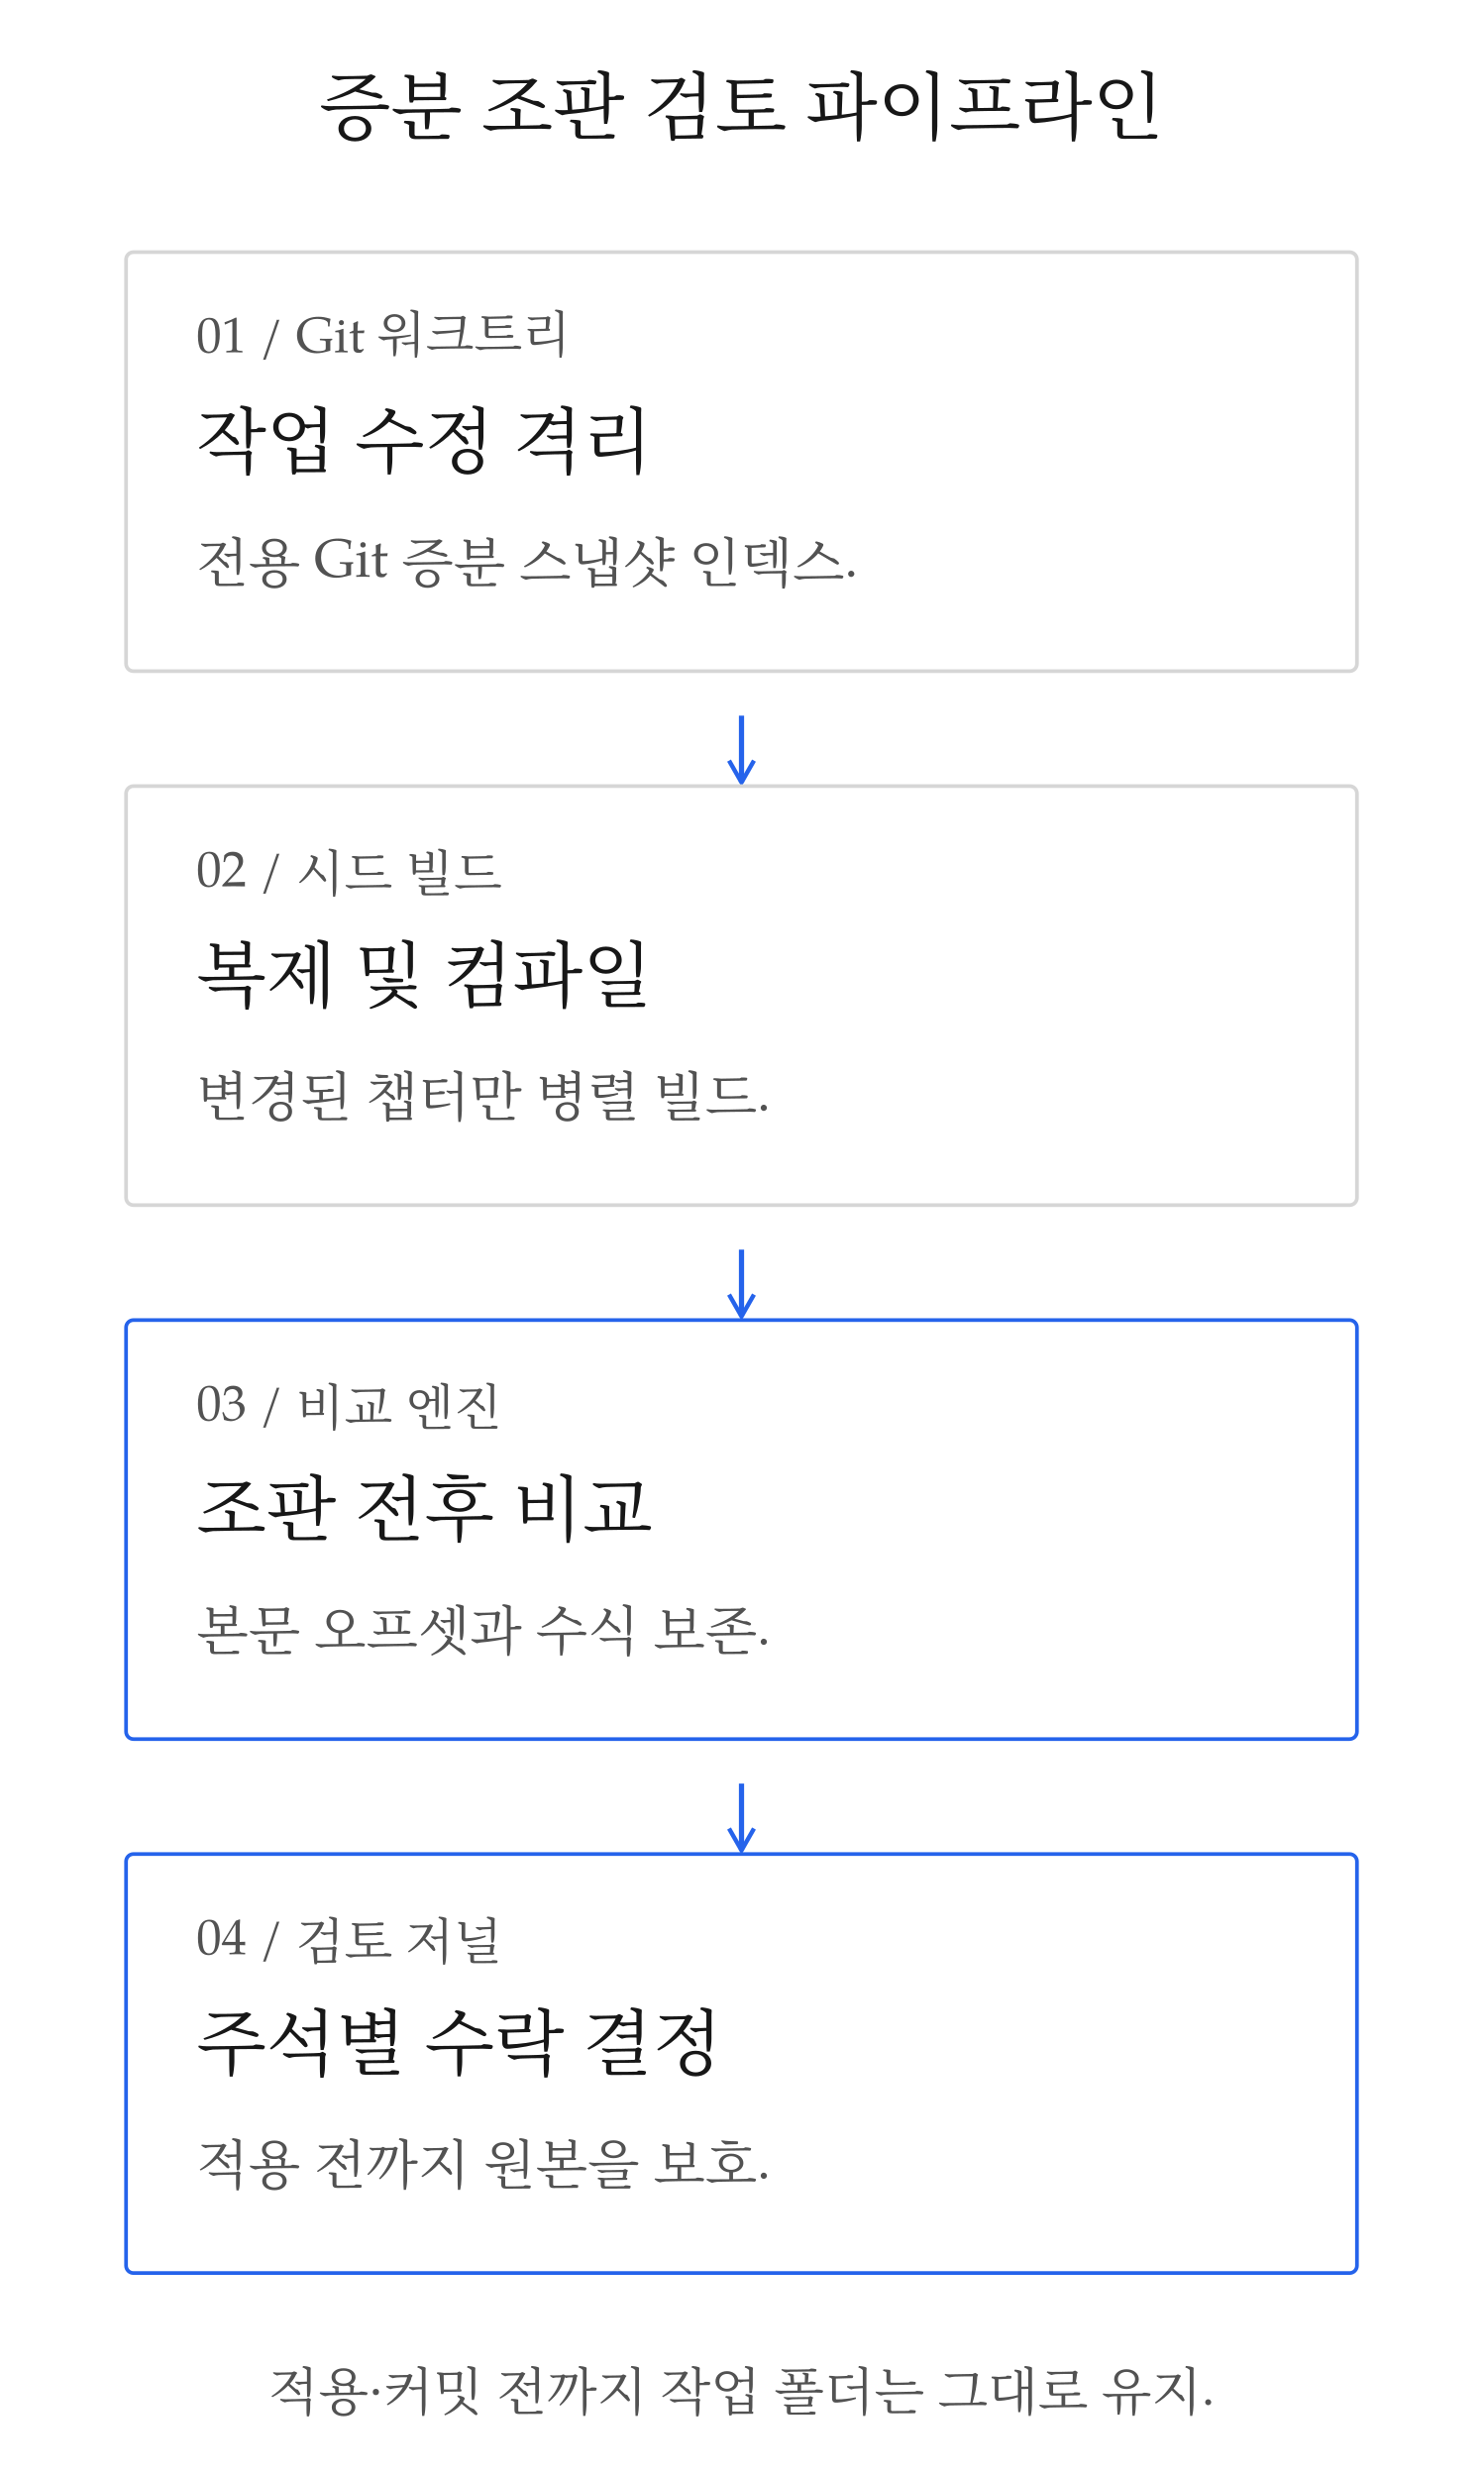
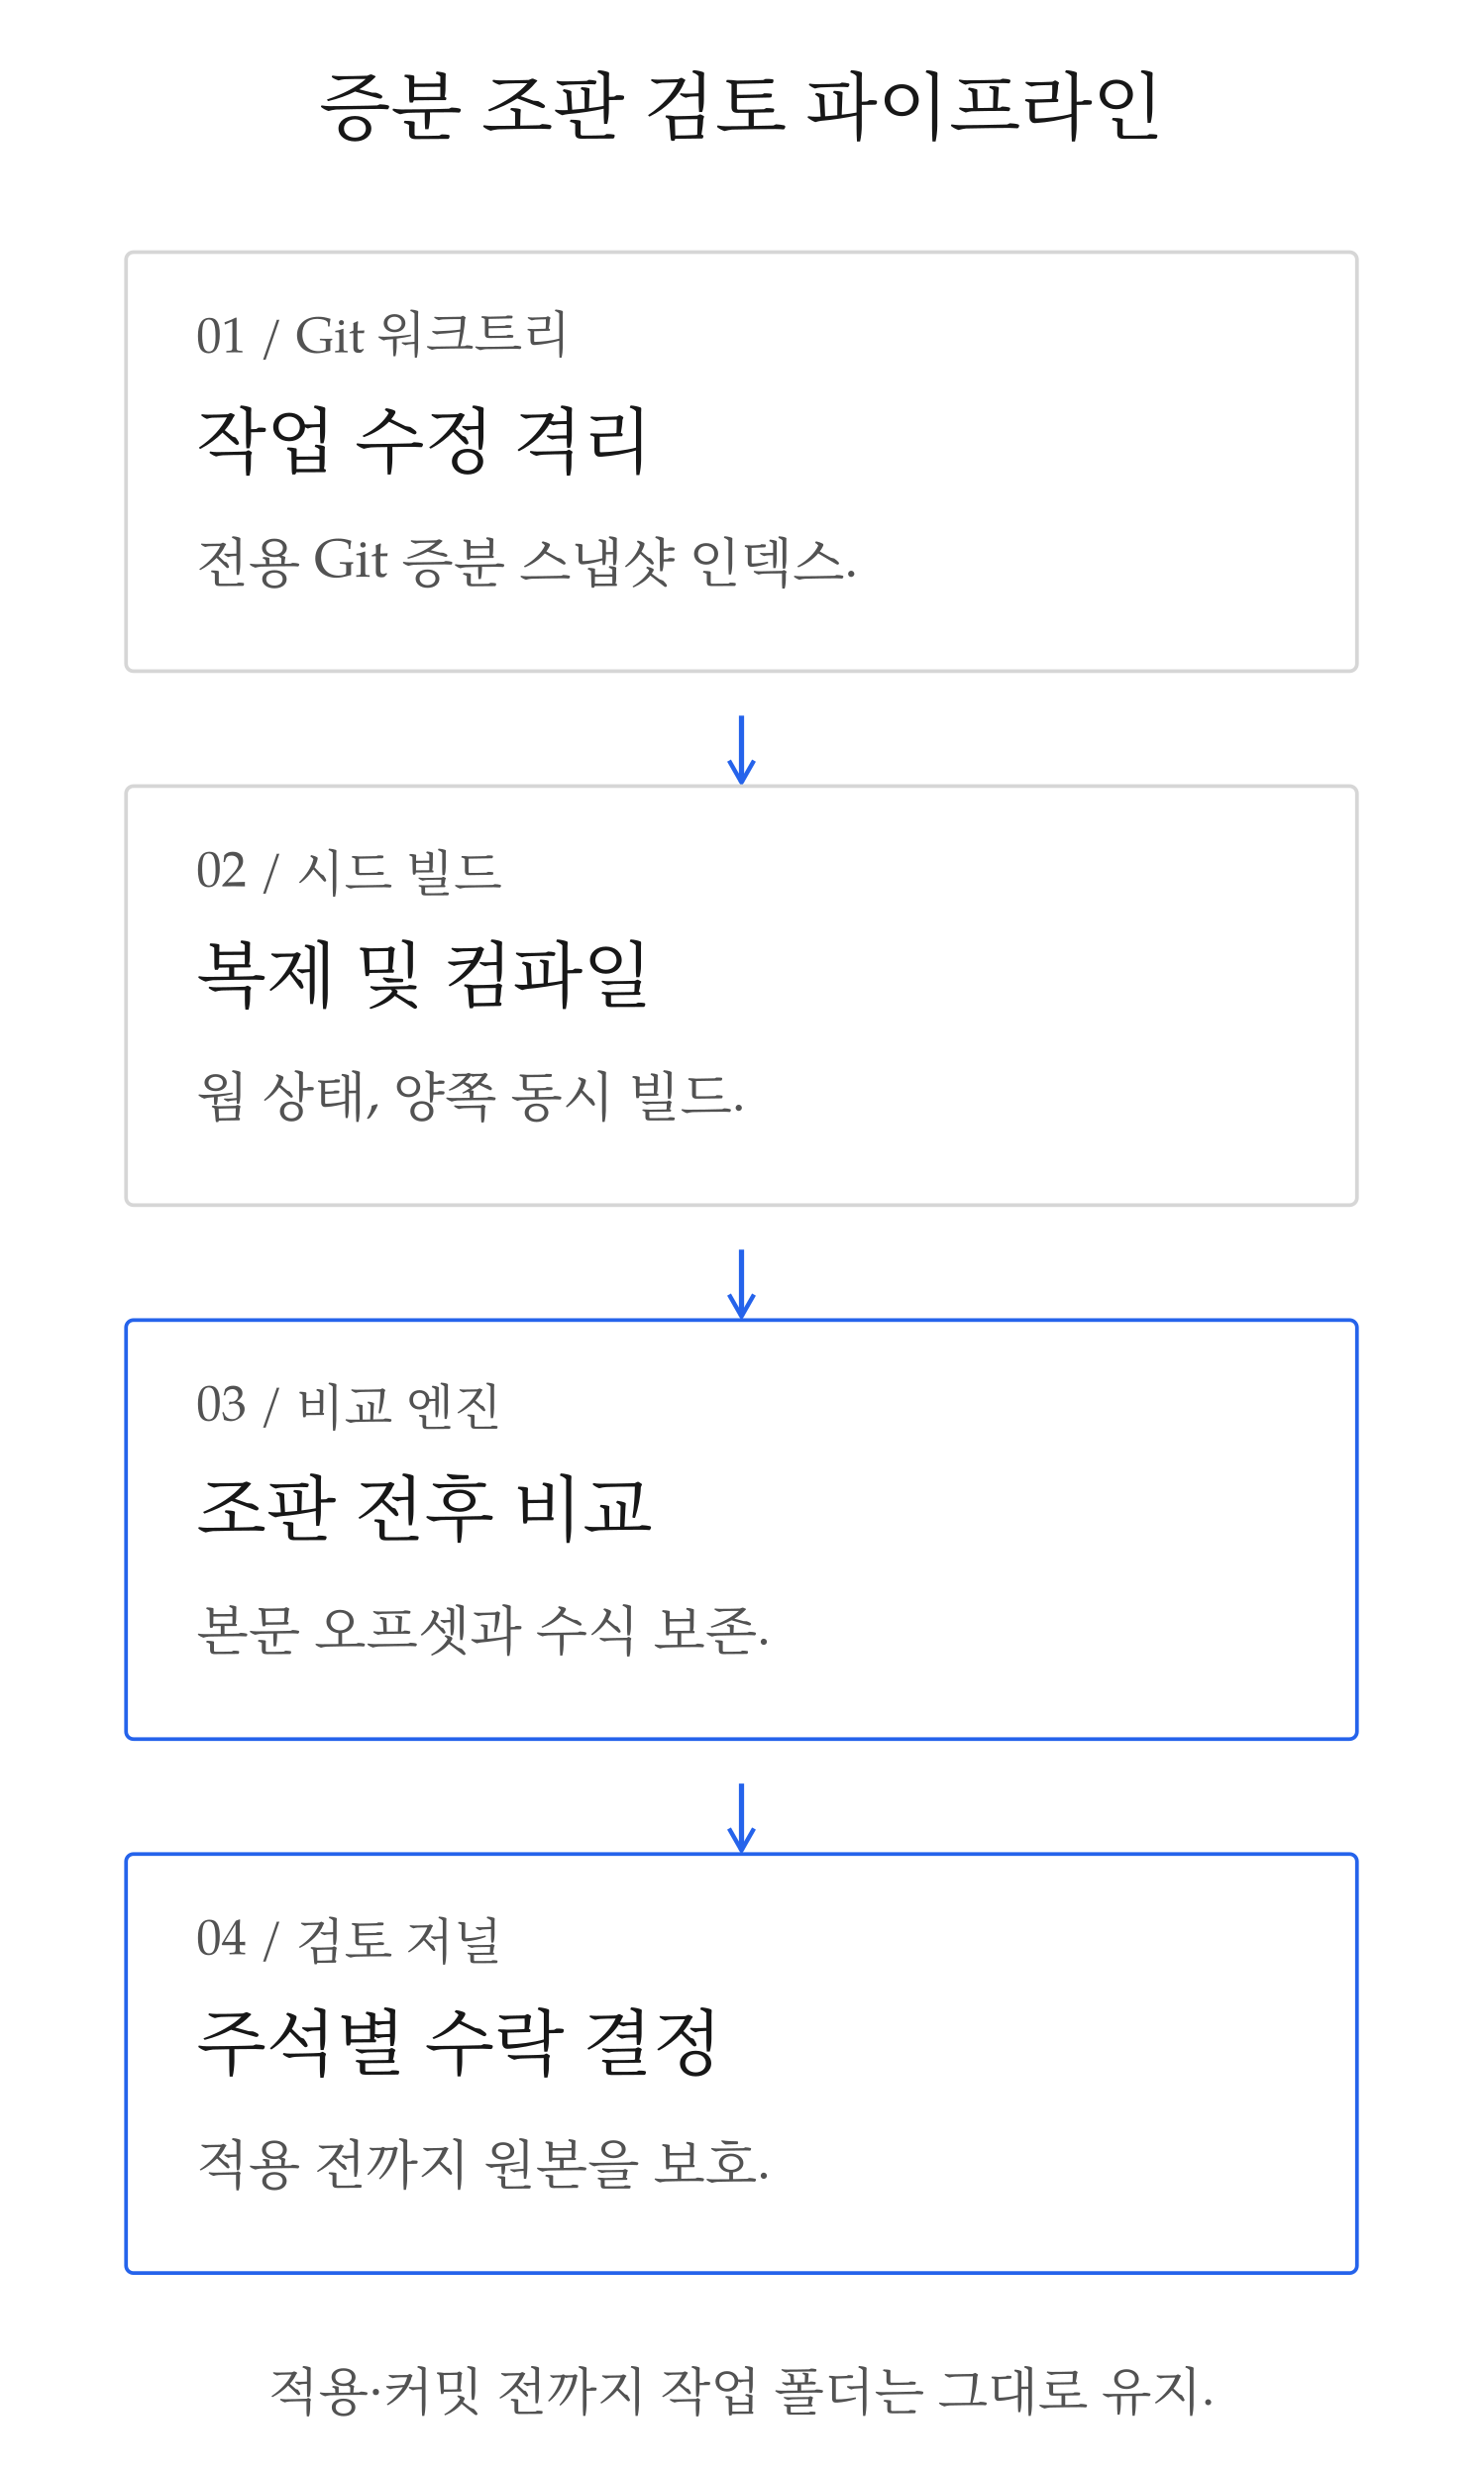
<svg xmlns="http://www.w3.org/2000/svg" viewBox="0 0 400 668" role="img" aria-labelledby="title desc">
  <defs>
    <marker id="arrow" viewBox="0 0 10 10" refX="8" refY="5" markerWidth="6" markerHeight="6" orient="auto-start-reverse">
      <path d="M1 1 8 5 1 9" fill="none" stroke="var(--art-accent, #2563eb)" stroke-width="1.4" />
    </marker>
  </defs>
  <g font-family="'Paper Serif','TeX Gyre Pagella',Palatino,'Songti SC','Noto Serif CJK SC',SimSun,serif">
    <text x="200" y="36" font-size="20" fill="var(--art-ink, #171717)" text-anchor="middle">증분 조판 검토 파이프라인</text>
    <rect x="34" y="68" width="332" height="113" rx="2" fill="var(--art-paper, #fff)" stroke="var(--art-line, #d6d6d6)" />
    <text x="53" y="95" font-size="13.5" fill="var(--art-muted, #525252)">01  /  Git 워크트리</text>
    <text x="53" y="126" font-size="19.5" fill="var(--art-ink, #171717)">작업 수정 격리</text>
    <text x="53" y="157" font-size="14.5" fill="var(--art-muted, #525252)">전용 Git 증분 스냅샷 인덱스.</text>
    <path d="M200 193v18" fill="none" stroke="var(--art-accent, #2563eb)" stroke-width="1.4" marker-end="url(#arrow)" />
    <rect x="34" y="212" width="332" height="113" rx="2" fill="var(--art-paper, #fff)" stroke="var(--art-line, #d6d6d6)" />
    <text x="53" y="239" font-size="13.5" fill="var(--art-muted, #525252)">02  /  시드 빌드</text>
    <text x="53" y="270" font-size="19.5" fill="var(--art-ink, #171717)">복제 및 컴파일</text>
-     <text x="53" y="301" font-size="14.5" fill="var(--art-muted, #525252)">변경된 챕터만 병렬 빌드.</text>
+     <text x="53" y="301" font-size="14.5" fill="var(--art-muted, #525252)">웜 상태, 양쪽 동시 빌드.</text>
    <path d="M200 337v18" fill="none" stroke="var(--art-accent, #2563eb)" stroke-width="1.4" marker-end="url(#arrow)" />
    <rect x="34" y="356" width="332" height="113" rx="2" fill="var(--art-paper, #fff)" stroke="var(--art-accent, #2563eb)" />
    <text x="53" y="383" font-size="13.5" fill="var(--art-muted, #525252)">03  /  비교 엔진</text>
    <text x="53" y="414" font-size="19.5" fill="var(--art-ink, #171717)">조판 전후 비교</text>
    <text x="53" y="445" font-size="14.5" fill="var(--art-muted, #525252)">본문 오프셋과 수식 보존.</text>
    <path d="M200 481v18" fill="none" stroke="var(--art-accent, #2563eb)" stroke-width="1.4" marker-end="url(#arrow)" />
    <rect x="34" y="500" width="332" height="113" rx="2" fill="var(--art-paper, #fff)" stroke="var(--art-accent, #2563eb)" />
    <text x="53" y="527" font-size="13.5" fill="var(--art-muted, #525252)">04  /  검토 저널</text>
    <text x="53" y="558" font-size="19.5" fill="var(--art-ink, #171717)">주석별 수락 결정</text>
    <text x="53" y="589" font-size="14.5" fill="var(--art-muted, #525252)">적용 전까지 원본을 보호.</text>
    <text x="200" y="650" font-size="14" fill="var(--art-muted, #525252)" text-anchor="middle">적용·커밋 전까지 작업 폴더는 그대로 유지.</text>
  </g>
</svg>
